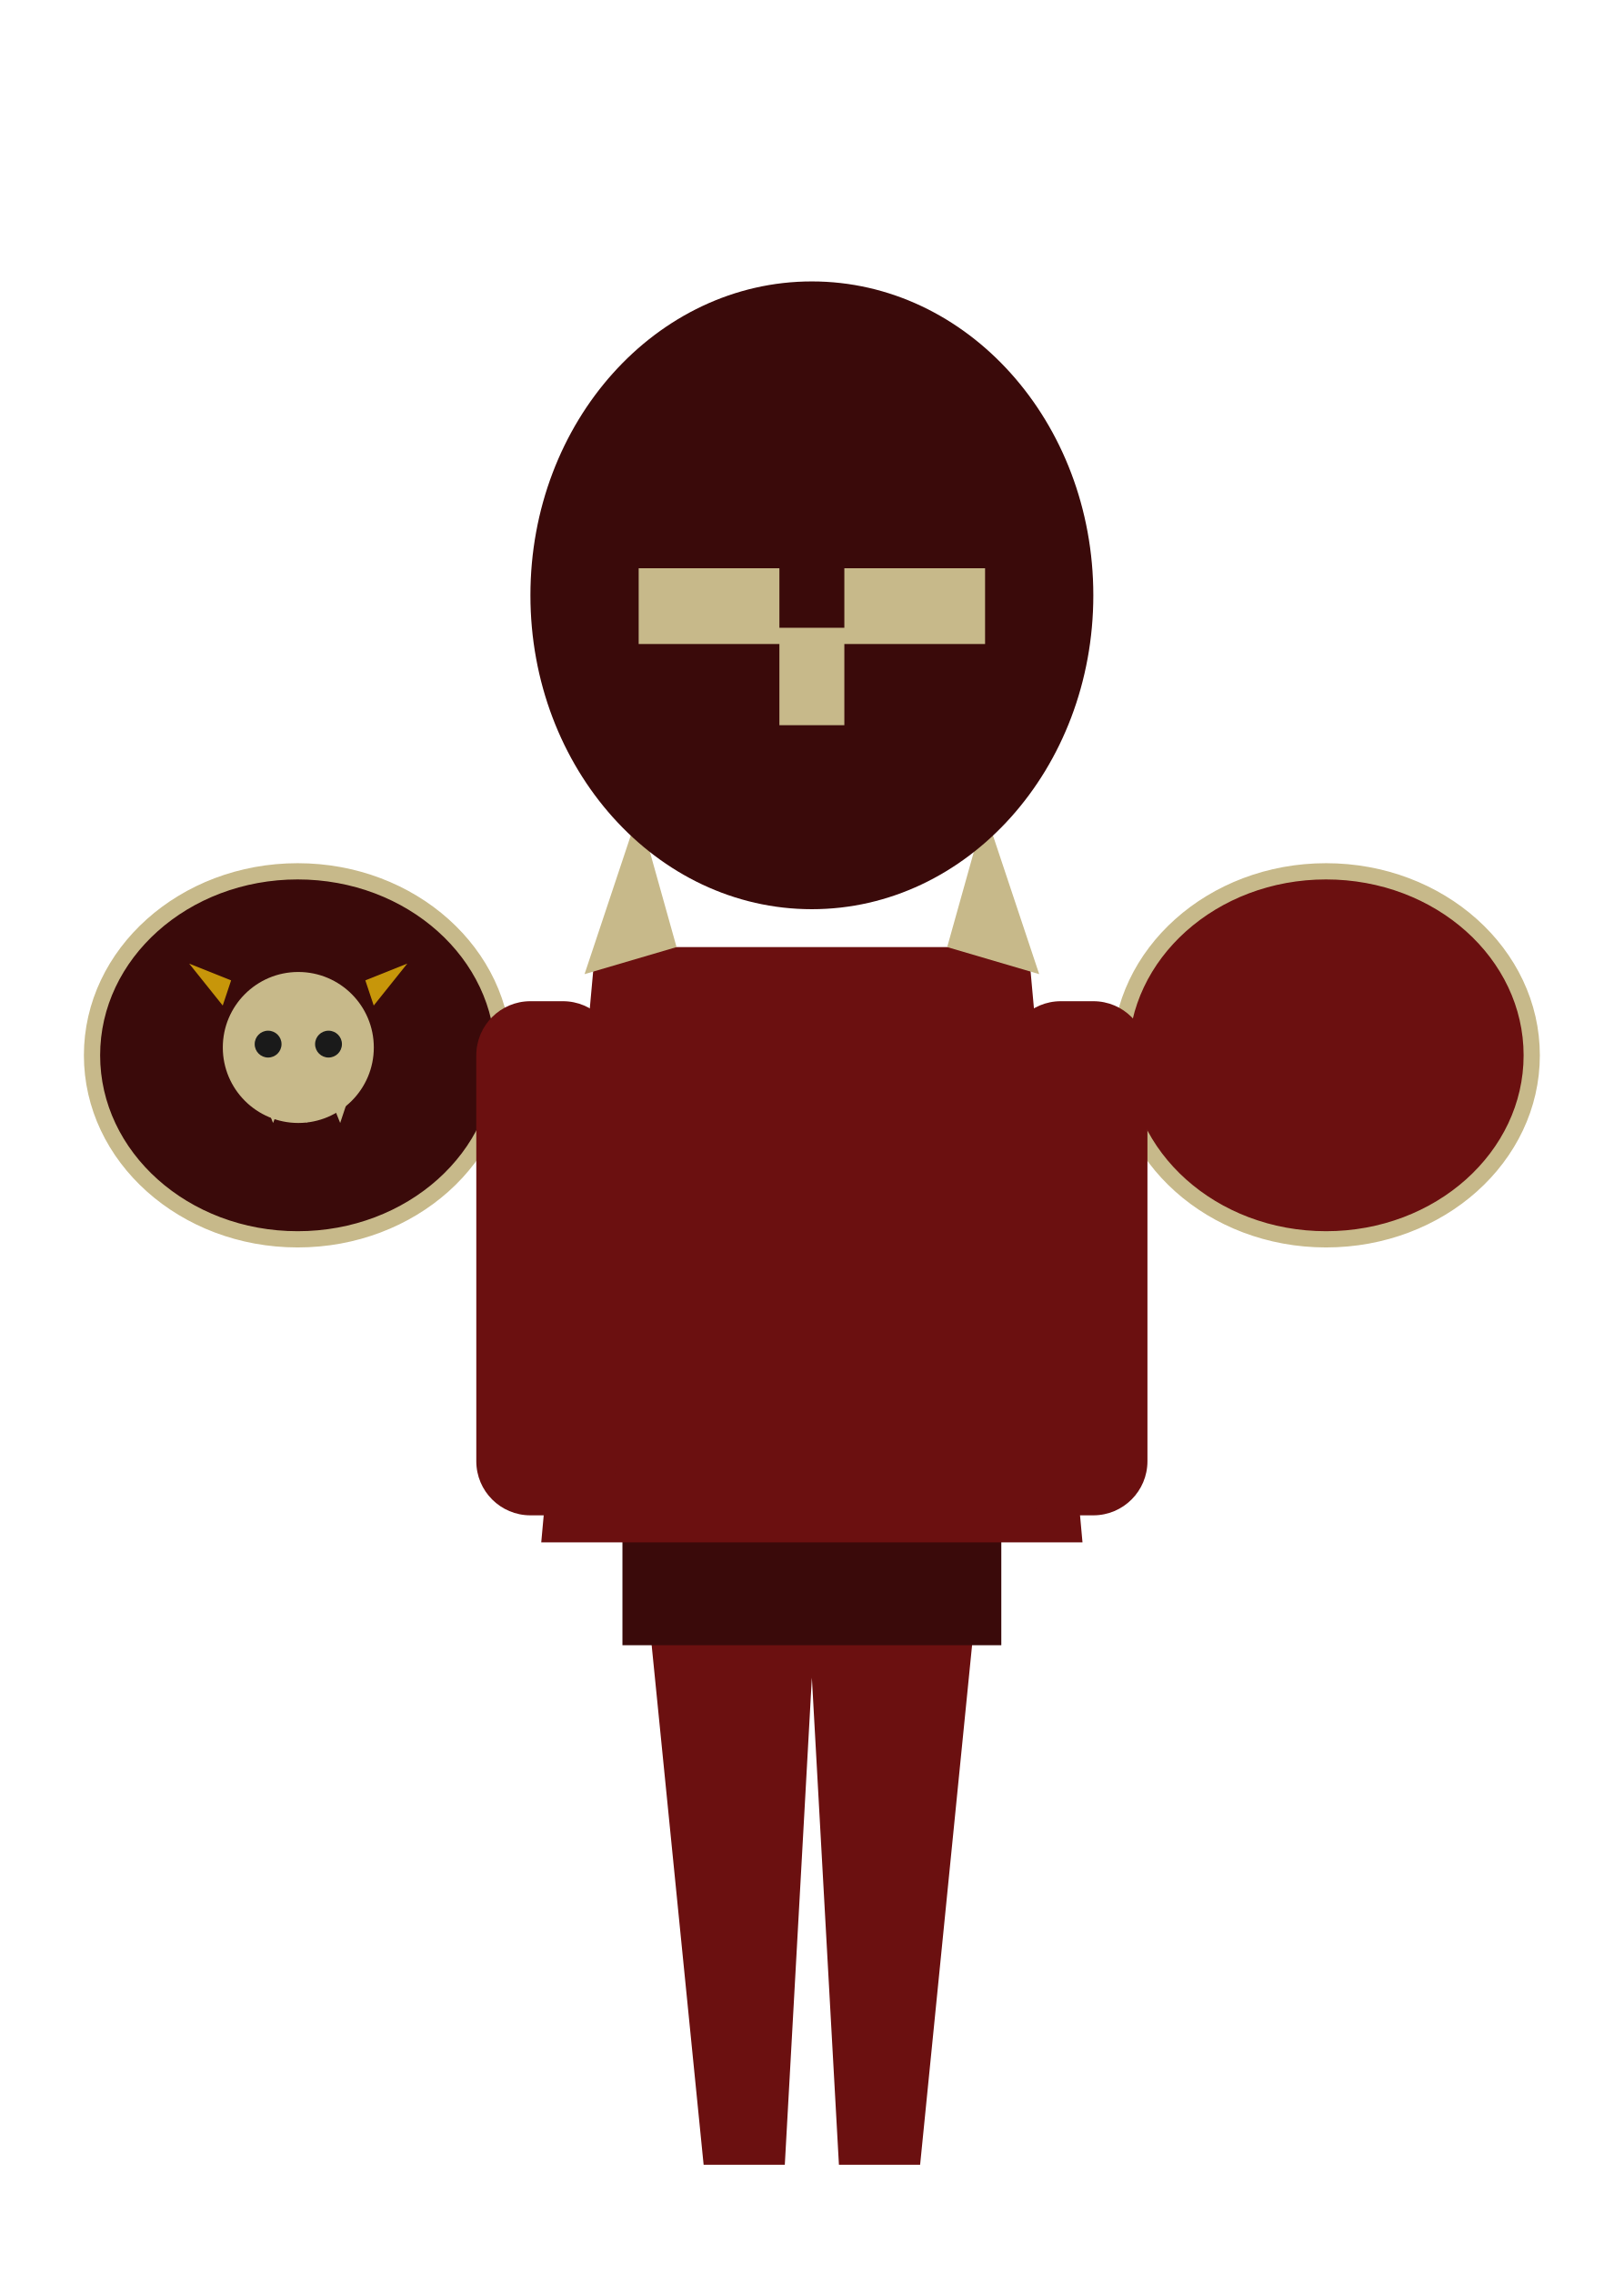
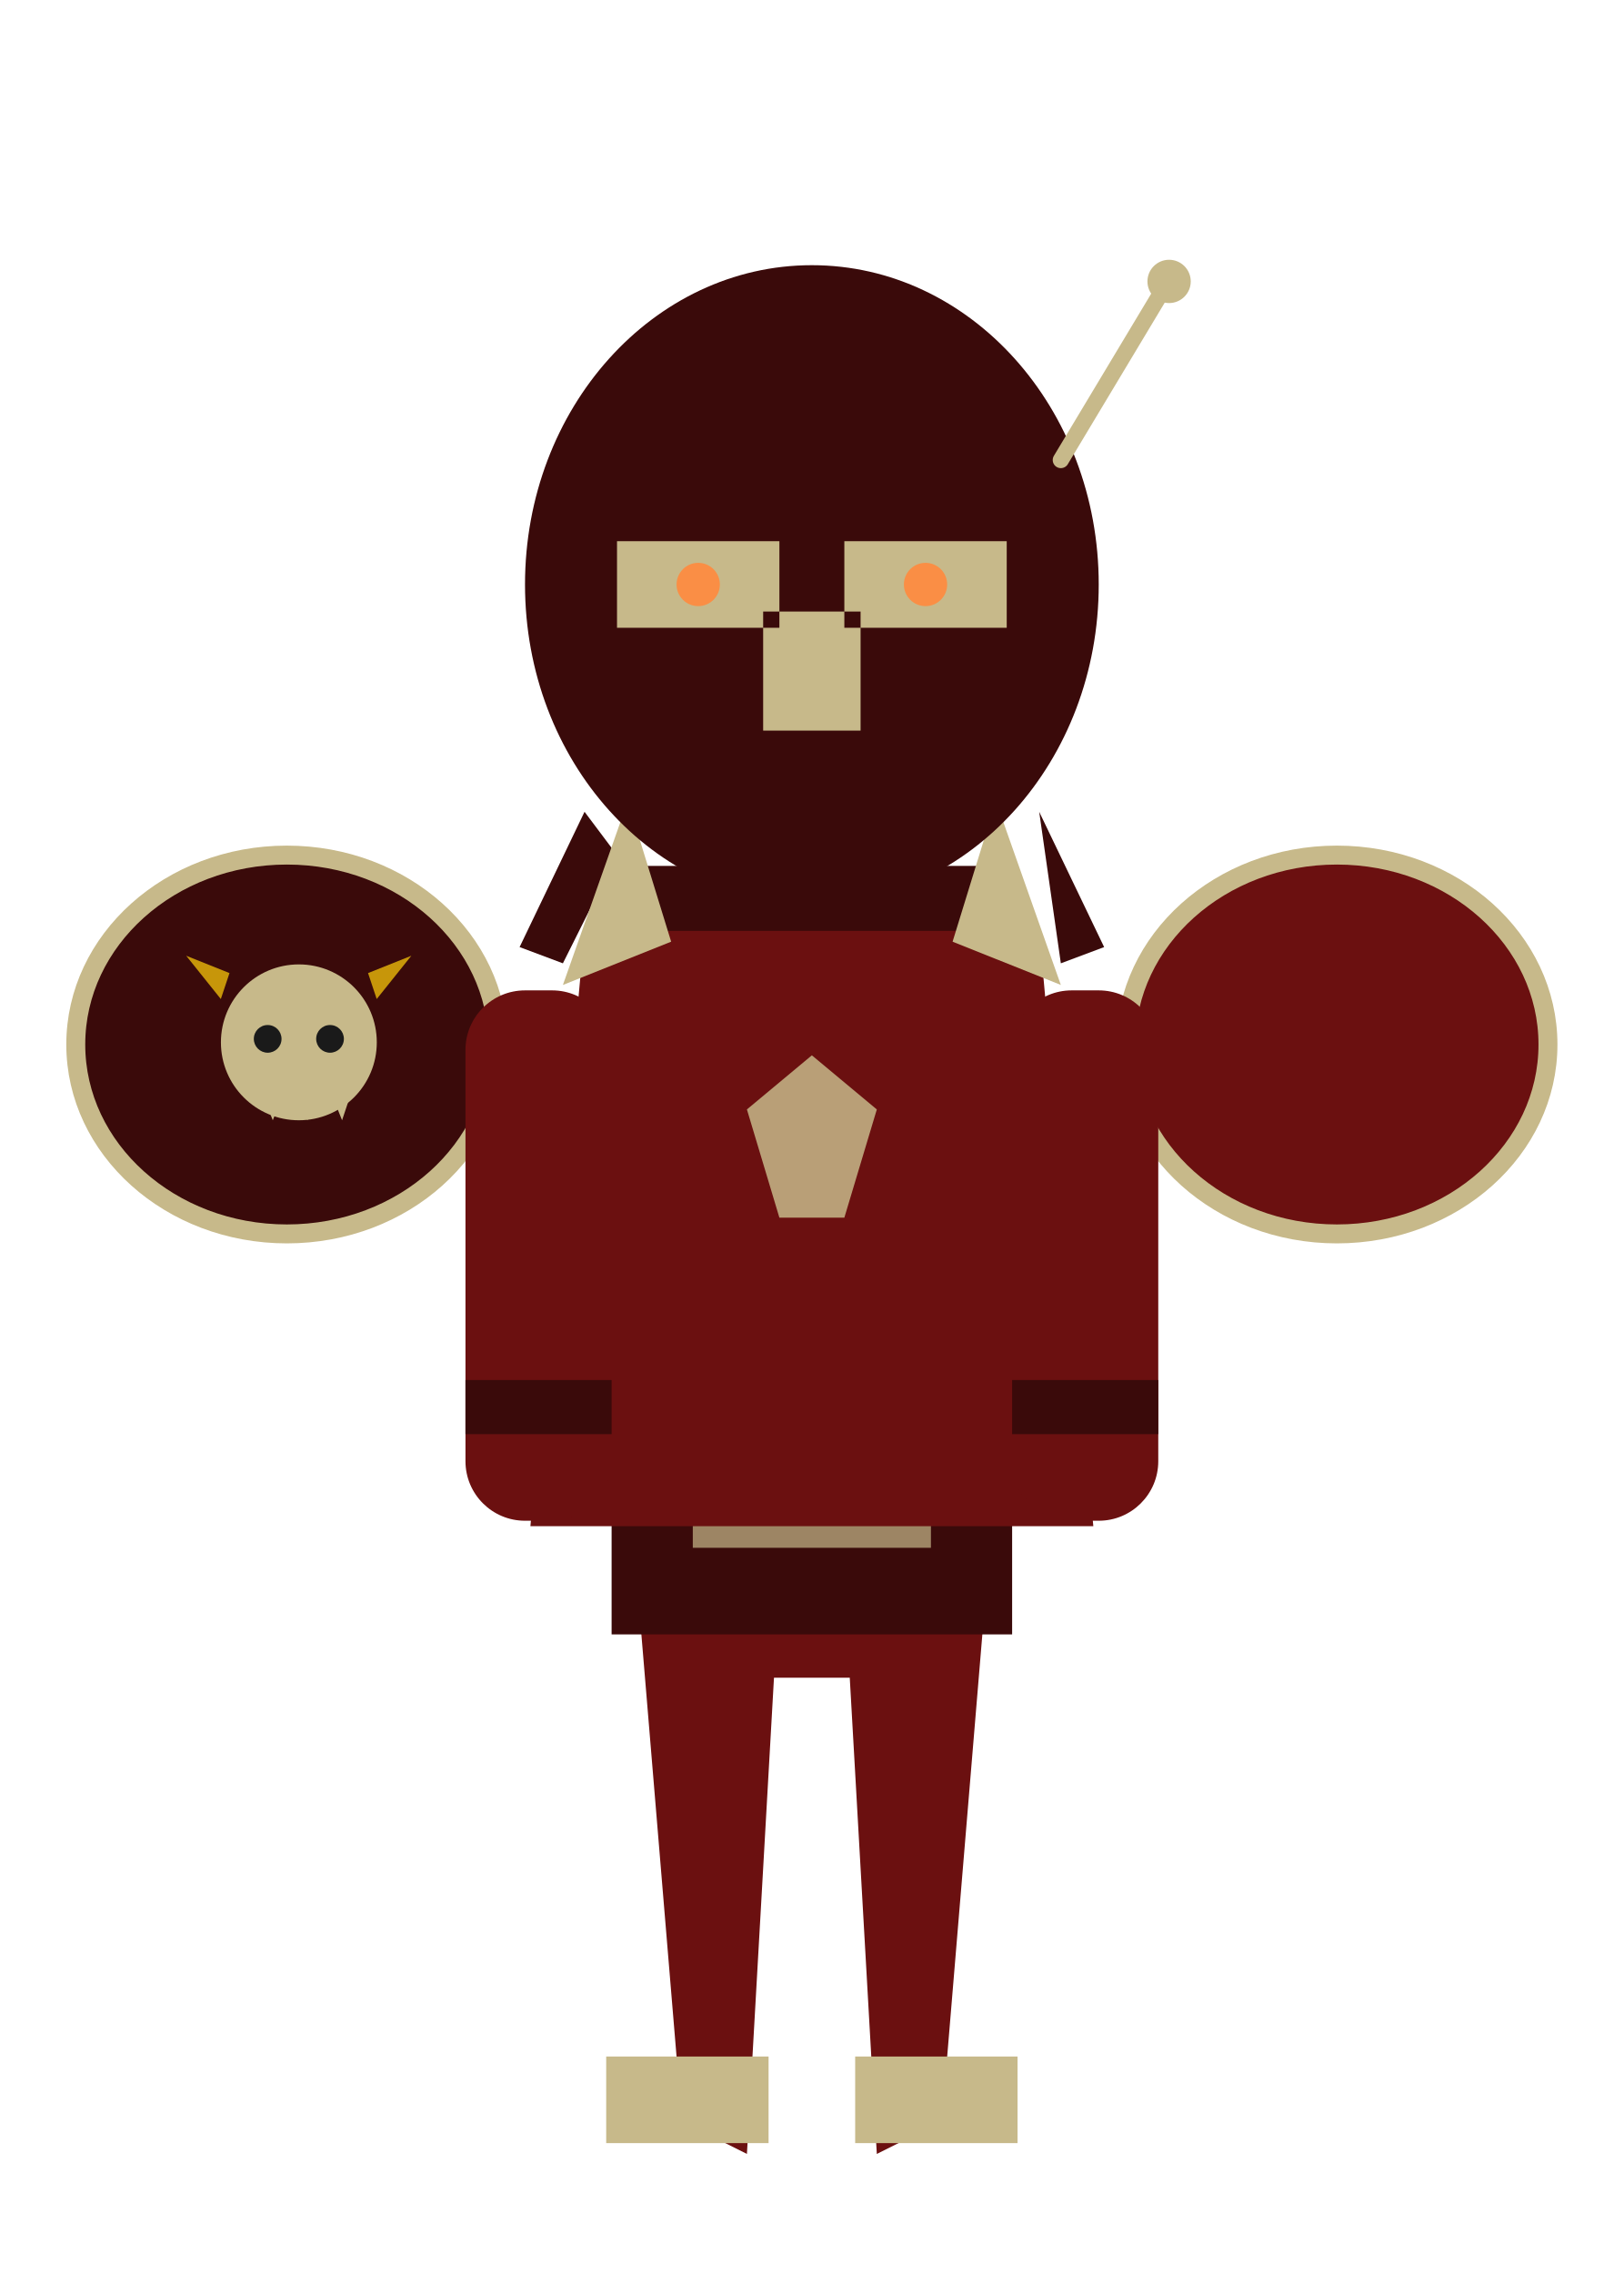
<svg xmlns="http://www.w3.org/2000/svg" viewBox="0 0 300 420">
-   <polygon points="120,300 130,400 145,400 150,310 155,400 170,400 180,300" fill="#6b1010" />
-   <rect x="115" y="278" width="70" height="26" fill="#3a0a0a" />
-   <path d="M110,175 L100,285 L200,285 L190,175 Z" fill="#6b1010" />
-   <polygon points="118,150 108,180 125,175" fill="#c7b98a" />
-   <polygon points="182,150 192,180 175,175" fill="#c7b98a" />
-   <ellipse cx="55" cy="195" rx="38" ry="34" fill="#3a0a0a" stroke="#c7b98a" stroke-width="3" />
-   <g transform="translate(21,161) scale(0.31)">
+   <rect x="112" y="160" width="76" height="30" fill="#3a0a0a" />
+   <path d="M108,150 L96,175 L104,178 L114,158 Z" fill="#3a0a0a" />
+   <path d="M192,150 L204,175 L196,178 Z" fill="#3a0a0a" />
+   <polygon points="118,296 126,392 138,398 143,310 157,310 162,398 174,392 182,296" fill="#6b1010" />
+   <rect x="112" y="380" width="30" height="16" fill="#c7b98a" />
+   <rect x="158" y="380" width="30" height="16" fill="#c7b98a" />
+   <rect x="113" y="274" width="74" height="28" fill="#3a0a0a" />
+   <rect x="128" y="278" width="44" height="8" fill="#c7b98a" opacity="0.7" />
+   <path d="M108,172 L98,282 L202,282 L192,172 Z" fill="#6b1010" />
+   <path d="M138,205 L150,195 L162,205 L156,225 L144,225 Z" fill="#c7b98a" opacity="0.85" />
+   <polygon points="116,148 104,182 124,174" fill="#c7b98a" />
+   <polygon points="184,148 196,182 176,174" fill="#c7b98a" />
+   <ellipse cx="53" cy="193" rx="39" ry="35" fill="#3a0a0a" stroke="#c7b98a" stroke-width="3.5" />
+   <g transform="translate(20,159) scale(0.32)">
    <path d="M110,60 a45,45 0 1 0 0.1,0 Z" fill="#c7b98a" stroke="none" stroke-width="0" stroke-linecap="round" stroke-linejoin="round" />
    <path d="M92,95 a8,8 0 1 0 0.1,0 Z" fill="#1a1a1a" stroke="none" stroke-width="0" stroke-linecap="round" stroke-linejoin="round" />
    <path d="M128,95 a8,8 0 1 0 0.1,0 Z" fill="#1a1a1a" stroke="none" stroke-width="0" stroke-linecap="round" stroke-linejoin="round" />
    <path d="M75,120 L145,120 L135,150 L125,125 L115,150 L105,125 L95,150 L85,125 Z" fill="#c7b98a" stroke="none" stroke-width="0" stroke-linecap="round" stroke-linejoin="round" />
    <path d="M65,80 L45,55 L70,65 Z" fill="#c7960a" stroke="none" stroke-width="0" stroke-linecap="round" stroke-linejoin="round" />
    <path d="M155,80 L175,55 L150,65 Z" fill="#c7960a" stroke="none" stroke-width="0" stroke-linecap="round" stroke-linejoin="round" />
  </g>
-   <ellipse cx="245" cy="195" rx="38" ry="34" fill="#6b1010" stroke="#c7b98a" stroke-width="3" />
-   <rect x="88" y="185" width="26" height="95" rx="10" fill="#6b1010" />
-   <rect x="186" y="185" width="26" height="95" rx="10" fill="#6b1010" />
-   <ellipse cx="150" cy="110" rx="52" ry="58" fill="#3a0a0a" />
-   <path d="M118,105 h26 v14 h-26 z M156,105 h26 v14 h-26 z M144,116 v18 h12 v-18 z" fill="#c7b98a" />
+   <ellipse cx="247" cy="193" rx="39" ry="35" fill="#6b1010" stroke="#c7b98a" stroke-width="3.5" />
+   <rect x="86" y="183" width="27" height="98" rx="11" fill="#6b1010" />
+   <rect x="187" y="183" width="27" height="98" rx="11" fill="#6b1010" />
+   <rect x="86" y="255" width="27" height="10" fill="#3a0a0a" />
+   <rect x="187" y="255" width="27" height="10" fill="#3a0a0a" />
+   <ellipse cx="150" cy="108" rx="53" ry="59" fill="#3a0a0a" />
+   <path d="M114,100 h30 v16 h-30 z M156,100 h30 v16 h-30 z M141,113 v22 h18 v-22 z" fill="#c7b98a" />
+   <circle cx="129" cy="108" r="4" fill="#ff8a3d" opacity="0.9" />
+   <circle cx="171" cy="108" r="4" fill="#ff8a3d" opacity="0.9" />
+   <line x1="196" y1="85" x2="214" y2="55" stroke="#c7b98a" stroke-width="3" stroke-linecap="round" />
+   <circle cx="216" cy="52" r="4" fill="#c7b98a" />
</svg>
